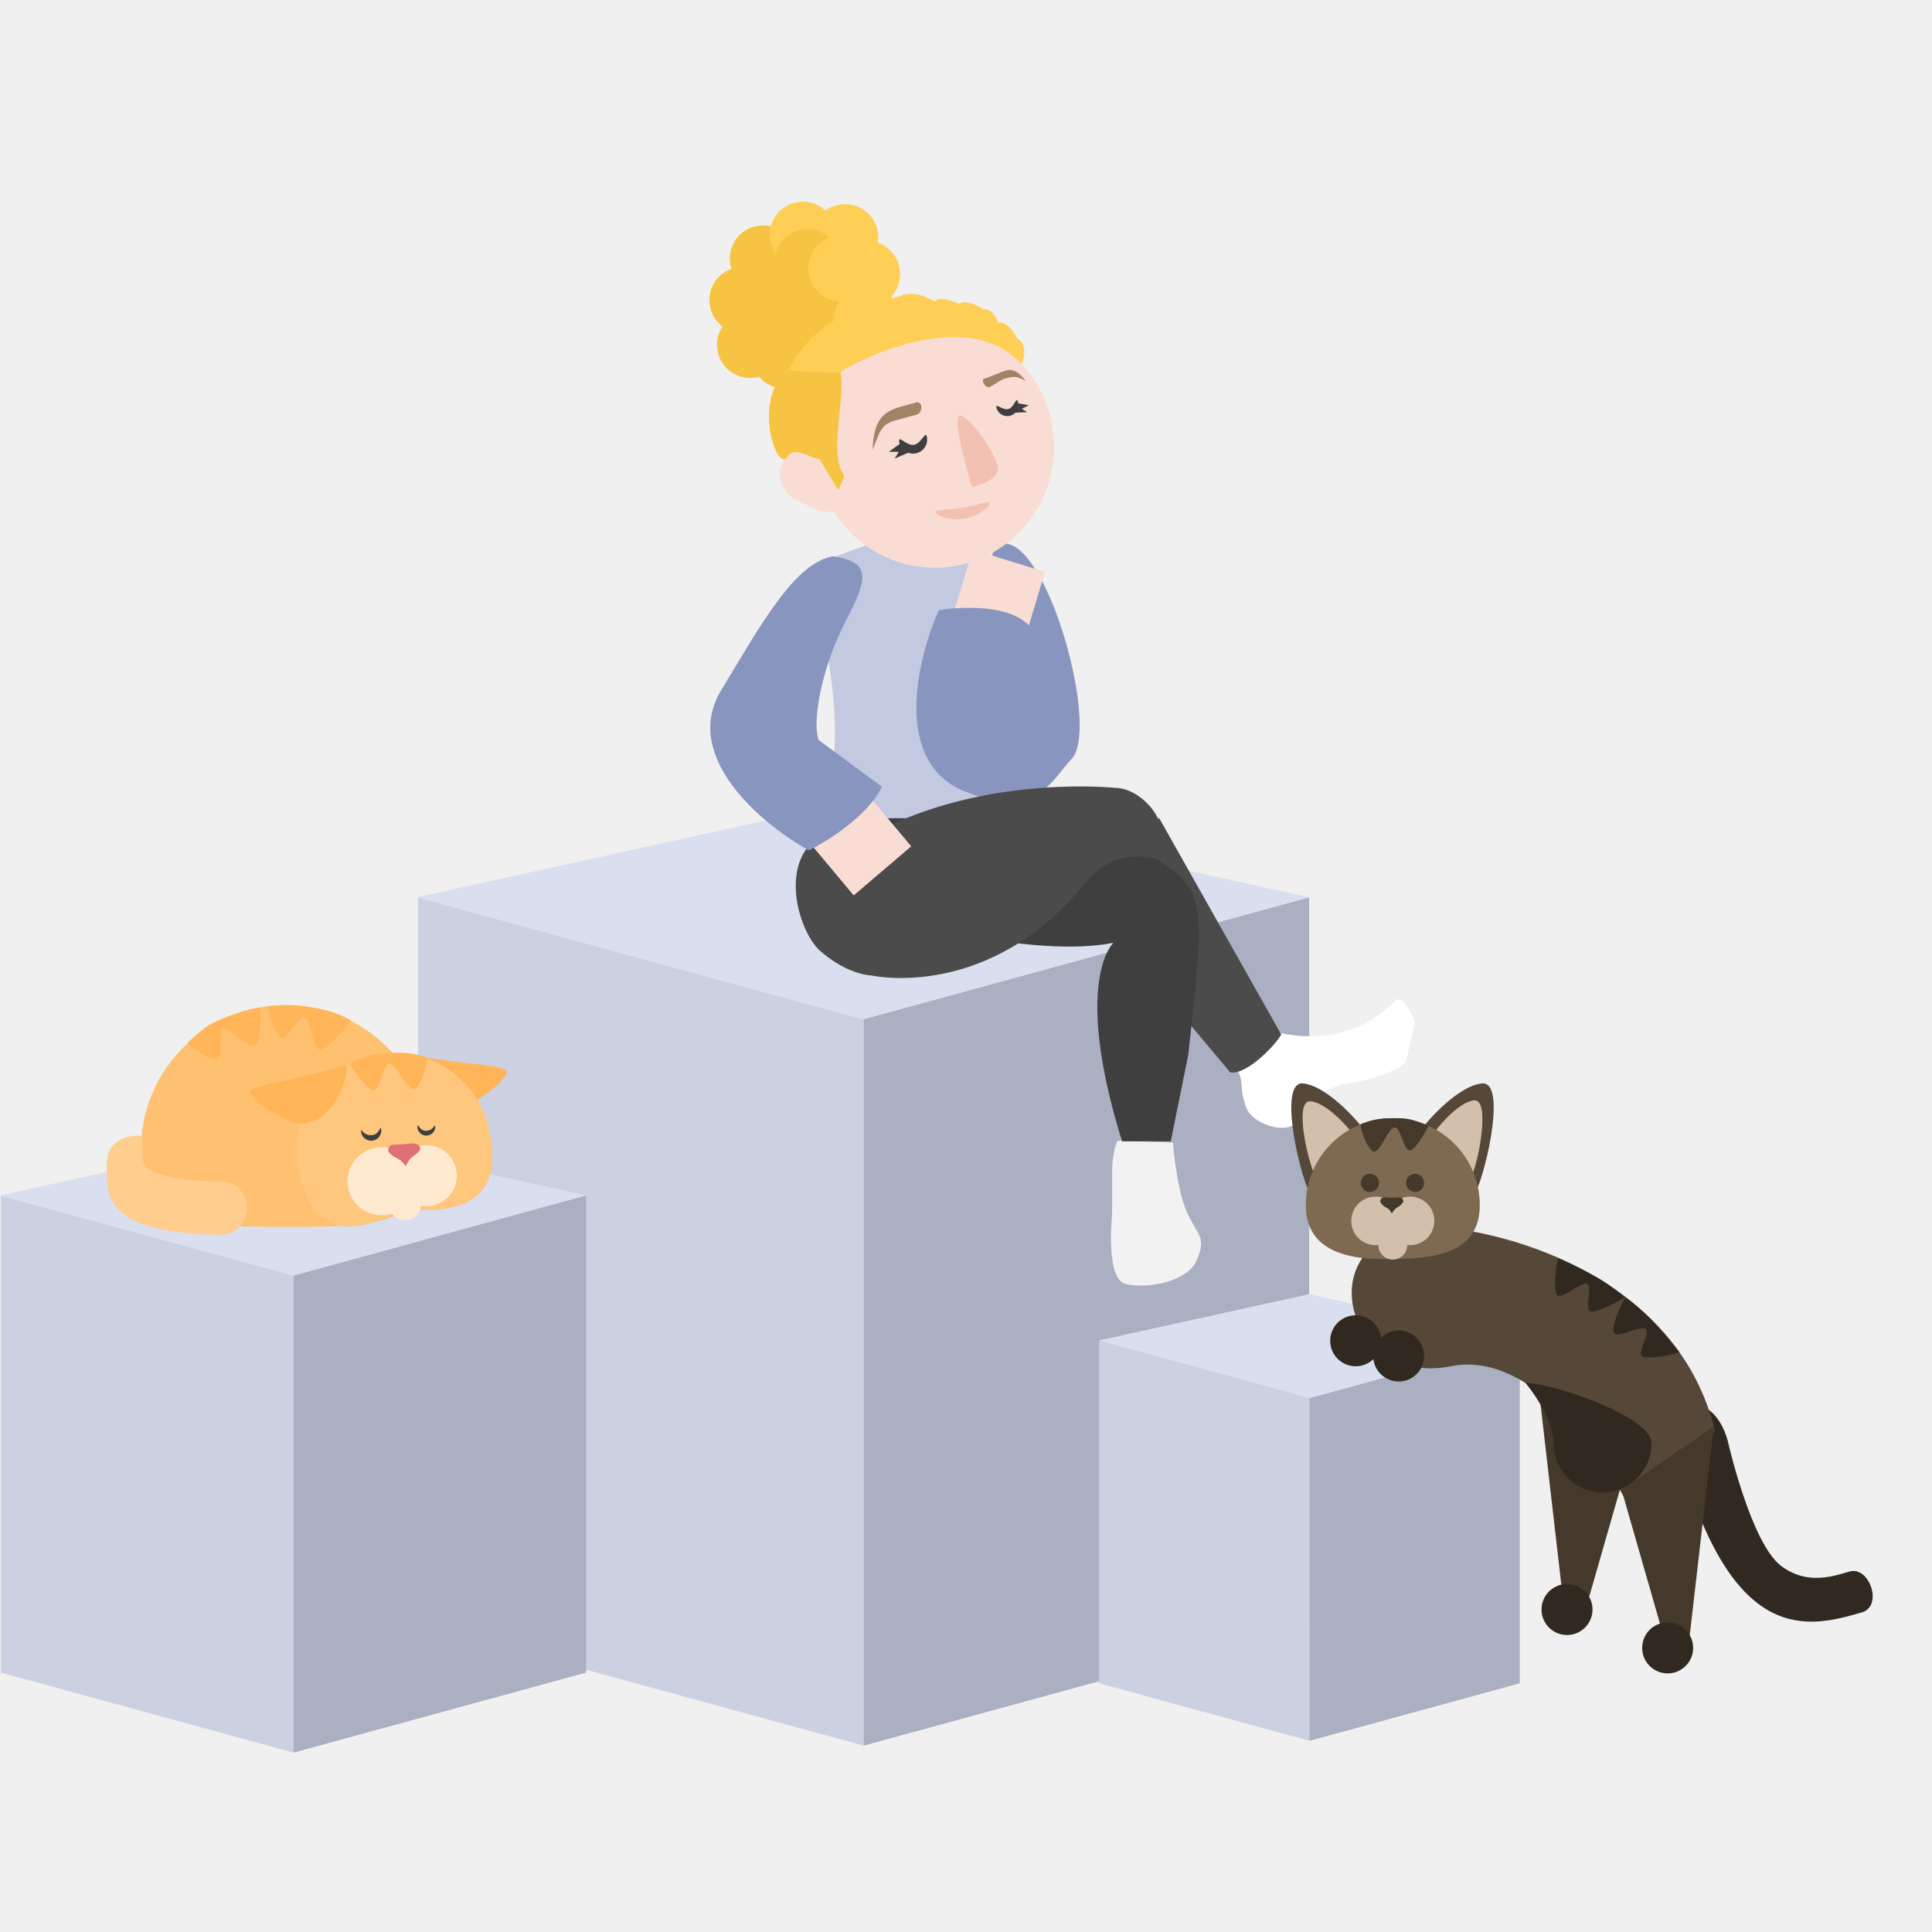
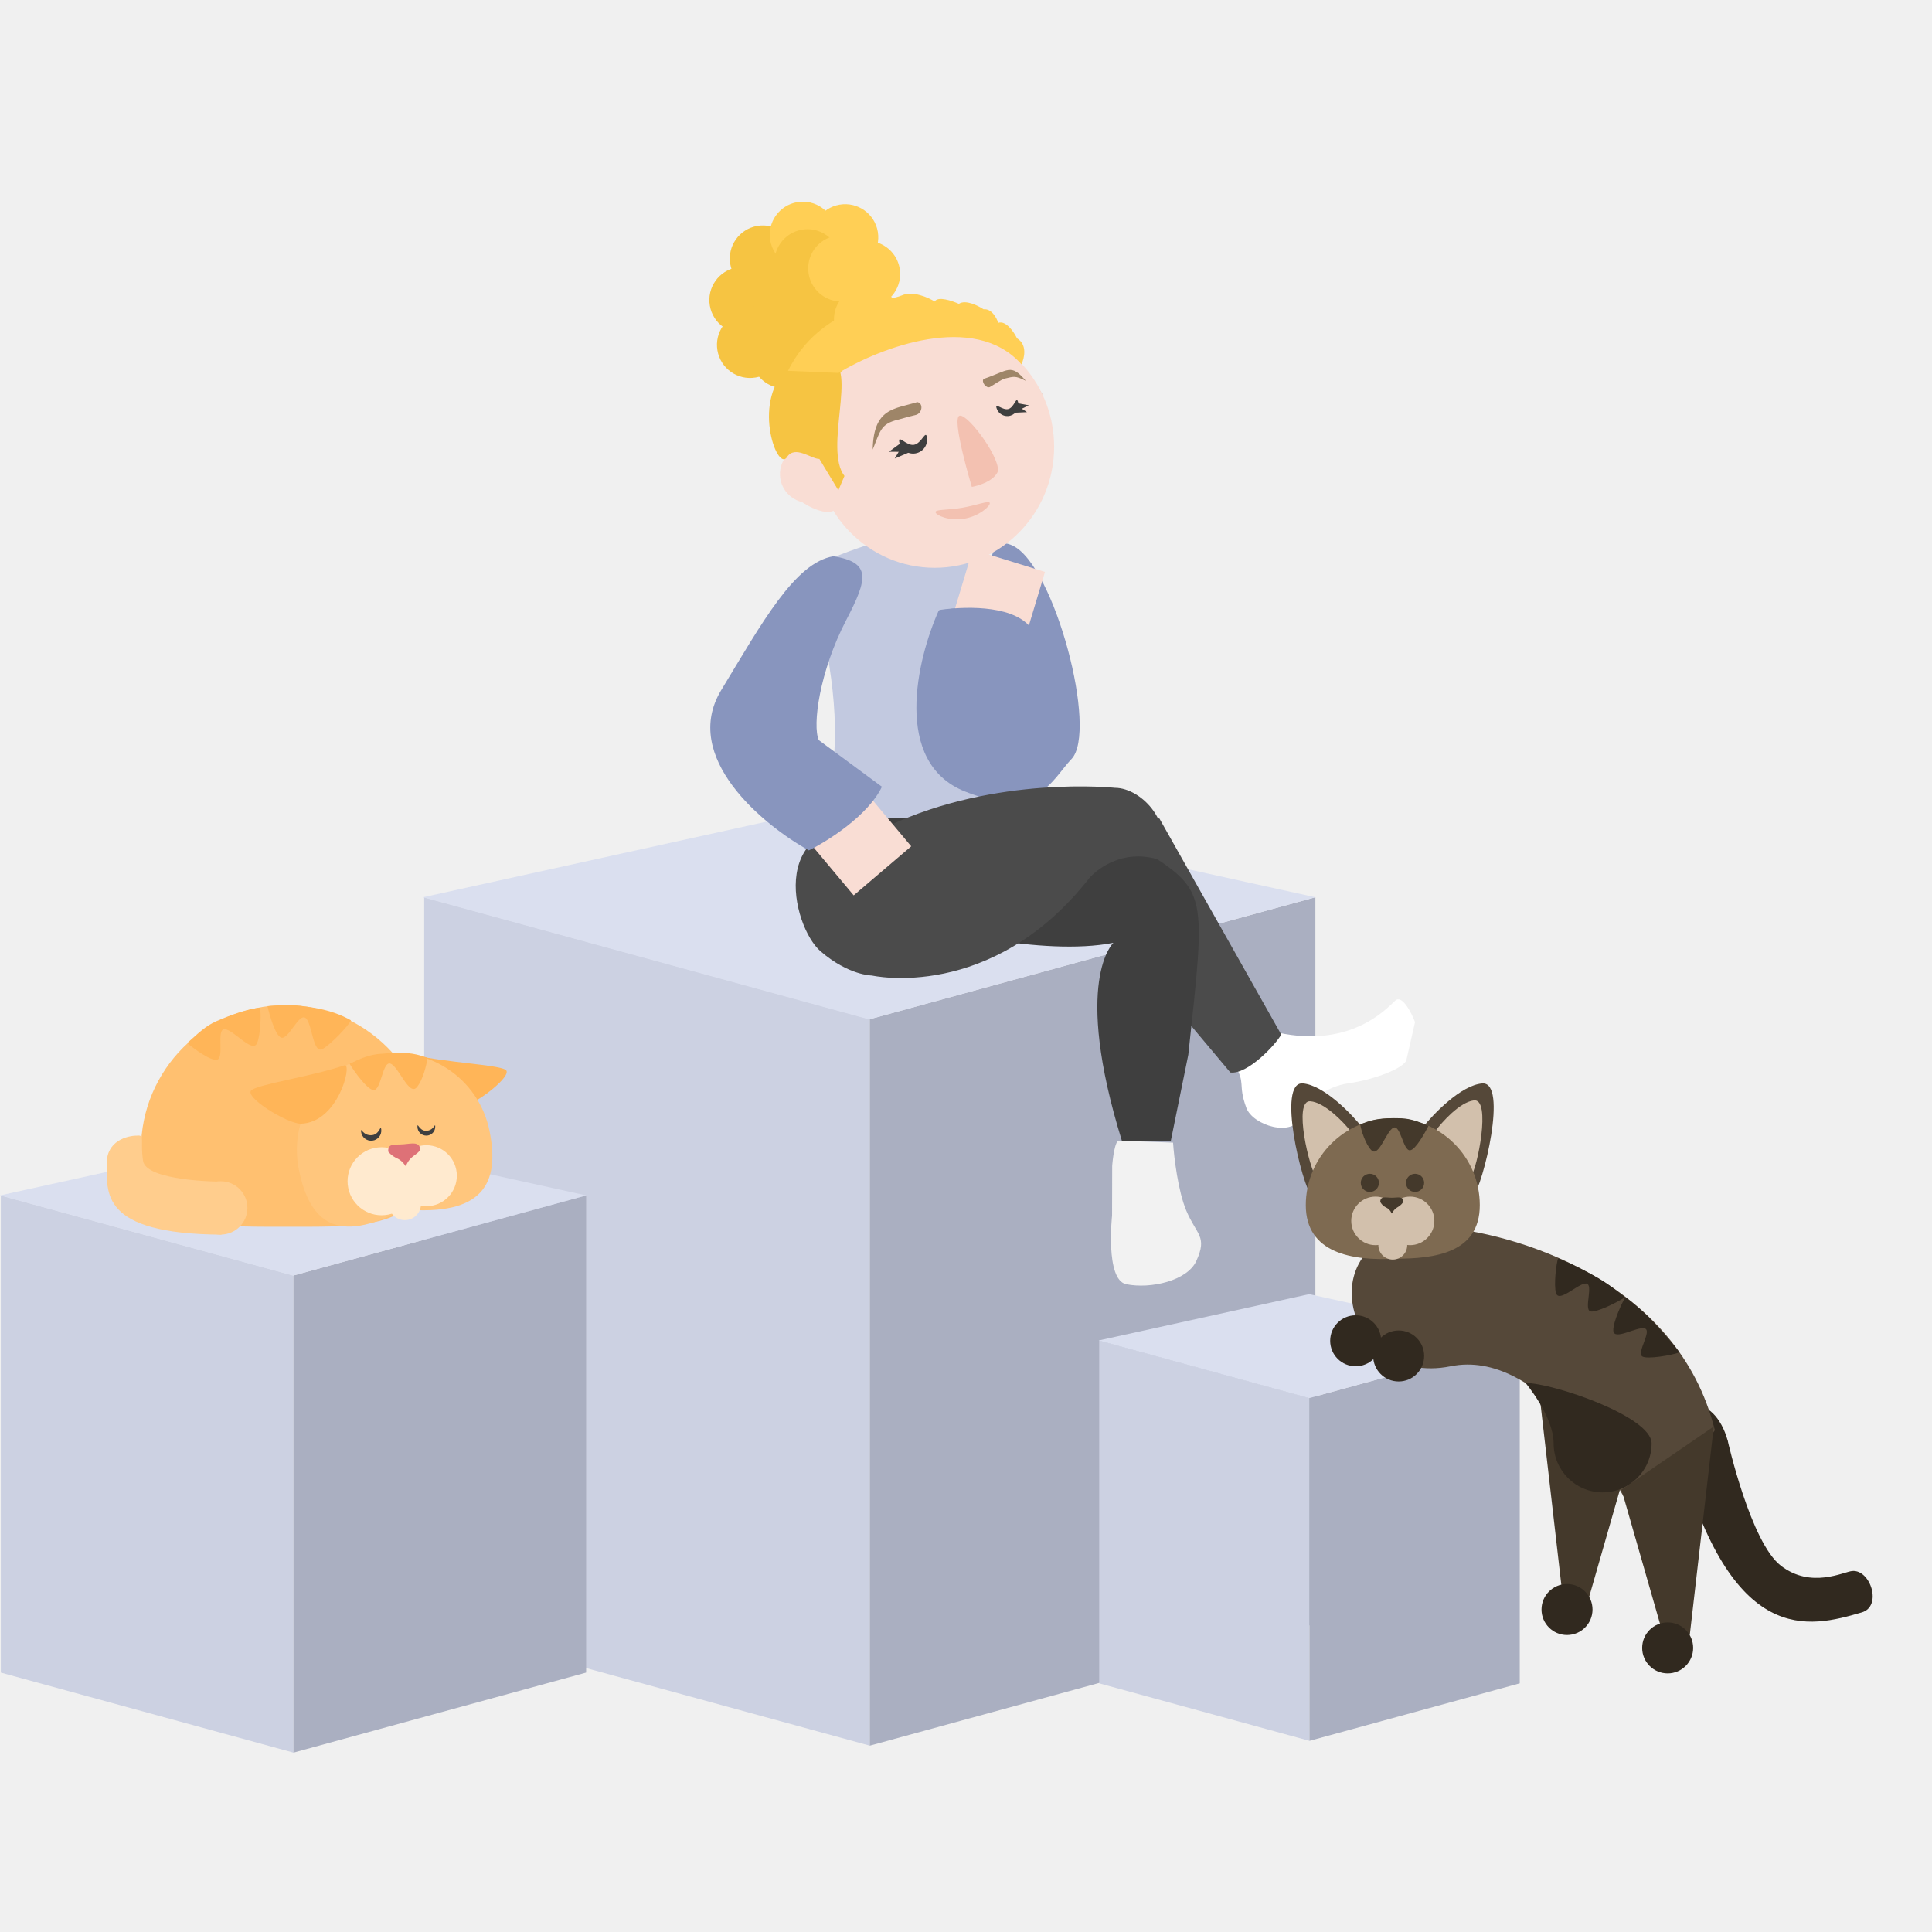
<svg xmlns="http://www.w3.org/2000/svg" width="464" height="464" viewBox="0 0 464 464" fill="none">
-   <path d="M100.388 389.976L207.405 419.247V244.762L100.388 215.491V389.976Z" fill="#CCD1E2" />
-   <path d="M314.421 389.976L207.404 419.247V244.762L314.421 215.491V389.976Z" fill="#AAAFC1" />
-   <path d="M207.256 191.904L314.421 215.491L207.256 244.824L100.09 215.491L207.256 191.904Z" fill="#DADFEF" />
+   <path d="M101.878 389.976L208.895 419.247V244.762L101.878 215.491V389.976Z" fill="#CCD1E2" />
+   <path d="M315.911 389.976L208.894 419.247V244.762L315.911 215.491V389.976Z" fill="#AAAFC1" />
+   <path d="M208.746 191.904L315.912 215.491L208.746 244.824L101.58 215.491L208.746 191.904Z" fill="#DADFEF" />
  <path d="M284.915 290.775C282.927 286.074 281.962 277.912 281.728 274.418L268.5 273.939C267.446 275.071 267.11 280.04 267.11 280.04L267.081 291.943C267.081 291.943 265.393 307.403 270.498 308.428C276.355 309.604 285.14 307.605 287.315 302.845C290.035 296.896 287.399 296.652 284.915 290.775Z" fill="#F2F2F2" />
  <path d="M299.336 266.082C297.173 260.255 299.364 260.257 296.371 255.553C293.378 250.849 289.923 243.583 305.022 247.545C323.897 252.497 333.038 242.208 335.08 240.318C336.713 238.806 338.937 243.119 339.845 245.465L337.829 254.315C337.706 256.437 329.971 259.31 323.981 260.149C317.992 260.988 313.921 264.928 312.647 268.068C310.512 273.33 300.89 270.268 299.336 266.082Z" fill="white" />
  <path d="M263.989 404.278L314.491 418.091V335.752L263.989 321.939V404.278Z" fill="#CCD1E2" />
  <path d="M364.992 404.278L314.491 418.091V335.752L364.992 321.939V404.278Z" fill="#AAAFC1" />
  <path d="M314.42 310.808L364.992 321.939L314.42 335.781L263.849 321.939L314.42 310.808Z" fill="#DADFEF" />
  <path d="M0.196 401.696L70.484 420.921V306.322L0.196 287.098V401.696Z" fill="#CCD1E2" />
  <path d="M140.77 401.696L70.482 420.921V306.322L140.77 287.098V401.696Z" fill="#AAAFC1" />
  <path d="M70.385 271.606L140.77 287.097L70.385 306.363L0 287.097L70.385 271.606Z" fill="#DADFEF" />
  <path d="M197.332 196.045C197.332 196.045 208.807 172.694 195.365 136.19C206.39 129.956 241.165 120.589 236.986 131.69C232.807 142.791 262.703 149.21 243.186 169.908C243.186 174.539 248.151 196.045 248.151 196.045H197.332Z" fill="#C2C9E0" />
  <path d="M215.16 102.543L219.463 102.68L218.537 105.22L215.16 102.543Z" fill="#3F3F3F" />
  <path d="M248.598 94.987L245.143 97.163L247.11 98.798L248.598 94.987Z" fill="#3F3F3F" />
  <path d="M215.057 106.135L218.91 104.211L219.296 106.887L215.057 106.135Z" fill="#3F3F3F" />
  <path d="M307.709 248.46L278.353 196.409L263.976 220.029L295.488 257.576C299.601 258.112 306.368 250.918 307.709 248.46Z" fill="#4B4B4B" />
  <path d="M250.442 97.531L246.385 97.957L247.432 100.295L250.442 97.531Z" fill="#3F3F3F" />
  <path d="M237.544 122.269C237.544 124.364 230.795 129.528 225.796 127.721C219.8 125.554 220.108 121.332 220.108 120.779C220.108 118.684 227.287 121.862 229.375 121.862C234.648 122.269 237.544 120.174 237.544 122.269Z" fill="#FFFEFE" />
  <path d="M223.98 192.555C193.878 188.797 201.728 218.47 203.552 229.83L223.074 222.568C223.074 222.568 250.144 229.83 267.4 226.432C267.4 226.432 257.472 235.414 269.478 274.104L281.168 274.104L285.389 253.309C289.62 213.903 290.149 214.1 274.08 203.875C274.08 203.875 253.311 196.217 223.98 192.555Z" fill="#3F3F3F" />
  <path d="M233.609 124.708C229.683 125.67 223.163 123.45 220.223 122.083C220.446 124.134 222.686 127.931 227.894 128.112C233.103 128.293 236.32 125.28 236.799 123.857L233.609 124.708Z" fill="#FAF8F8" />
  <path d="M233.82 100.295C235.997 100.294 242.273 113.023 240.4 115.338C238.526 117.652 233.82 117.652 233.82 117.652C233.82 117.652 231.643 100.296 233.82 100.295Z" fill="#F3C1B1" />
  <path d="M202.019 107.731C202.307 111.546 199.458 114.861 195.656 115.134C191.854 115.408 188.539 112.536 188.251 108.72C187.964 104.905 190.813 101.59 194.614 101.317C198.416 101.043 201.732 103.915 202.019 107.731Z" fill="#F9DDD4" />
  <path d="M201.506 107.768C202.226 110.388 201.958 117.264 199.349 117.975C196.74 118.686 190.887 114.058 190.167 111.438C189.447 108.819 194.133 109.199 196.741 108.488C199.35 107.776 200.786 105.148 201.506 107.768Z" fill="#F9DDD4" />
  <path d="M203.544 110.098C199.693 102.854 211.07 84.558 204.867 82.244L195.109 81.913C184.358 87.699 187.688 106.614 190.665 103.308C193.047 100.663 196.411 104.766 198.286 105.041L201.52 113.264L203.544 110.098Z" fill="#F7C442" />
  <path d="M222.893 98.476C221.231 98.581 218.666 98.868 218.514 98.878C214.204 99.162 213.849 100.859 211.304 104.968C213.184 95.039 218.072 96.239 223.796 95.478C225.276 96.043 224.477 98.376 222.893 98.476Z" fill="#9E8568" />
  <path d="M241.621 94.813C242.574 94.502 244.577 93.474 245.541 93.418C247.674 93.294 248.045 93.08 250.377 94.813C247.474 89.92 246.694 91.668 240.428 92.649C239.725 93.295 240.713 95.109 241.621 94.813Z" fill="#9E8568" />
  <path d="M212.983 118.865C212.698 119.417 212.02 119.632 211.469 119.346C210.919 119.059 211.702 118.898 211.988 118.346C212.274 117.794 211.954 117.058 212.504 117.345C213.055 117.632 213.269 118.312 212.983 118.865Z" fill="#F3C1B1" />
  <path d="M224.662 104.211C224.662 106.759 223.325 105.86 221.285 106.875C219.246 107.89 217.908 106.082 217.908 104.211C217.908 102.339 219.42 100.822 221.285 100.822C223.15 100.822 224.662 102.339 224.662 104.211Z" fill="#3F3F3F" />
  <path d="M247.88 98.996C248.07 101.772 246.856 100.524 244.893 101.468C242.774 102.487 241.906 100.652 241.906 98.996C241.906 97.341 243.243 95.999 244.893 95.999C246.543 95.999 247.88 97.341 247.88 98.996Z" fill="#3F3F3F" />
  <path d="M186.142 70.732C186.878 75.061 183.966 79.166 179.64 79.901C175.313 80.636 171.209 77.723 170.474 73.394C169.739 69.065 172.65 64.96 176.977 64.225C181.303 63.49 185.407 66.403 186.142 70.732Z" fill="#F6C442" />
  <path d="M191.052 60.765C191.788 65.094 188.876 69.199 184.55 69.934C180.223 70.669 176.12 67.756 175.384 63.427C174.649 59.098 177.56 54.993 181.887 54.258C186.213 53.523 190.317 56.436 191.052 60.765Z" fill="#F6C442" />
  <path d="M187.971 81.498C188.707 85.827 185.795 89.932 181.469 90.667C177.142 91.402 173.039 88.488 172.303 84.159C171.568 79.831 174.479 75.725 178.806 74.99C183.132 74.255 187.236 77.169 187.971 81.498Z" fill="#F6C442" />
  <path d="M196.636 74.196C197.372 78.525 194.46 82.63 190.134 83.365C185.807 84.1 181.704 81.187 180.968 76.858C180.233 72.529 183.144 68.424 187.471 67.689C191.797 66.954 195.901 69.867 196.636 74.196Z" fill="#F6C442" />
  <path d="M196.19 83.988C196.925 88.317 194.014 92.422 189.688 93.157C185.361 93.892 181.257 90.978 180.522 86.65C179.787 82.321 182.698 78.216 187.024 77.481C191.351 76.746 195.455 79.659 196.19 83.988Z" fill="#F6C442" />
  <path d="M200.645 55.055C201.381 59.384 198.469 63.489 194.143 64.224C189.816 64.959 185.712 62.045 184.977 57.716C184.242 53.388 187.153 49.282 191.48 48.547C195.806 47.812 199.91 50.726 200.645 55.055Z" fill="#FFCF55" />
  <path d="M210.819 55.658C211.554 59.987 208.643 64.092 204.316 64.827C199.99 65.562 195.886 62.649 195.151 58.32C194.415 53.991 197.327 49.886 201.653 49.151C205.98 48.416 210.084 51.329 210.819 55.658Z" fill="#FFCF55" />
  <path d="M216.074 64.481C216.809 68.81 213.898 72.915 209.571 73.65C205.245 74.385 201.141 71.472 200.406 67.143C199.67 62.814 202.582 58.709 206.908 57.974C211.235 57.239 215.339 60.153 216.074 64.481Z" fill="#FFCF55" />
  <path d="M207.498 72.351C208.233 76.68 205.322 80.785 200.995 81.52C196.669 82.255 192.565 79.342 191.83 75.013C191.094 70.684 194.005 66.579 198.332 65.844C202.659 65.109 206.762 68.022 207.498 72.351Z" fill="#F6C442" />
  <path d="M205.534 83.833C206.269 88.162 203.358 92.267 199.031 93.002C194.705 93.737 190.601 90.824 189.866 86.495C189.13 82.166 192.042 78.061 196.368 77.326C200.695 76.591 204.798 79.504 205.534 83.833Z" fill="#F6C442" />
  <path d="M201.768 61.665C202.504 65.994 199.592 70.099 195.266 70.834C190.939 71.569 186.835 68.656 186.1 64.327C185.365 59.998 188.276 55.893 192.603 55.158C196.929 54.423 201.033 57.336 201.768 61.665Z" fill="#F6C442" />
  <path d="M216.069 75.364C216.804 79.693 213.893 83.798 209.566 84.533C205.24 85.268 201.136 82.355 200.401 78.026C199.665 73.697 202.577 69.592 206.903 68.857C211.23 68.122 215.334 71.035 216.069 75.364Z" fill="#FFCF55" />
  <path d="M209.882 63.13C210.617 67.459 207.706 71.564 203.379 72.299C199.052 73.034 194.949 70.121 194.213 65.792C193.478 61.463 196.389 57.358 200.716 56.623C205.043 55.888 209.146 58.801 209.882 63.13Z" fill="#FFCF55" />
  <path d="M195.896 196.518C195.896 196.518 207.535 183.776 193.932 136.918C204.944 130.71 239.675 121.383 235.502 132.437C231.328 143.491 261.187 149.883 241.694 170.492C241.694 175.103 246.654 196.518 246.654 196.518H195.896Z" fill="#C2C9E0" />
  <path d="M231.684 190.061C249.103 197.059 252.722 187.086 257.327 182.305C263.755 175.629 253.279 135.868 243.24 131.055C230.583 124.987 244.083 170.139 243.239 166.404L248.659 148.358C241.838 144.79 230.335 145.738 225.437 146.659C220.261 158.21 214.265 183.063 231.684 190.061Z" fill="#8895BE" />
  <path d="M233.617 131.981L229.112 146.974L246.461 152.348L250.966 137.356L233.617 131.981Z" fill="#F9DDD4" />
  <path d="M195.81 107.3C195.81 123.354 208.649 136.367 224.488 136.367C240.326 136.367 253.166 123.354 253.166 107.3C253.166 91.247 240.326 78.234 224.488 78.234C208.649 78.234 195.81 91.247 195.81 107.3Z" fill="#F9DDD4" />
  <path d="M230.494 99.828C232.64 99.463 240.959 110.961 239.5 113.556C238.041 116.152 233.401 116.94 233.401 116.94C233.401 116.94 228.348 100.194 230.494 99.828Z" fill="#F3C1B1" />
  <path d="M200.914 112.243C201.834 115.94 199.581 119.671 195.883 120.575C192.185 121.479 188.442 119.215 187.522 115.517C186.603 111.82 188.855 108.089 192.553 107.185C196.251 106.281 199.995 108.545 200.914 112.243Z" fill="#F9DDD4" />
  <path d="M200.413 112.366C201.559 114.817 202.442 121.611 199.992 122.746C197.542 123.88 191.006 120.317 189.86 117.865C188.714 115.414 193.392 115.003 195.842 113.869C198.292 112.734 199.267 109.914 200.413 112.366Z" fill="#F9DDD4" />
  <path d="M202.811 114.311C197.81 107.845 205.962 87.981 199.468 86.747L189.804 88.054C180.183 95.532 186.617 113.544 188.997 109.8C190.901 106.805 194.898 110.27 196.789 110.227L201.345 117.758L202.811 114.311Z" fill="#F6C442" />
  <path d="M219.922 99.666C218.303 100.048 215.825 100.758 215.677 100.794C211.481 101.794 211.414 103.519 209.593 107.979C209.789 97.916 214.802 98.277 220.311 96.572C221.863 96.88 221.465 99.303 219.922 99.666Z" fill="#9E8568" />
  <path d="M237.754 92.938C238.64 92.473 240.441 91.129 241.381 90.913C243.461 90.434 243.79 90.162 246.376 91.473C242.701 87.155 242.225 89.001 236.218 91.013C235.633 91.765 236.909 93.381 237.754 92.938Z" fill="#9E8568" />
  <path d="M245.314 87.493C234.03 74.73 211.324 83.557 201.382 89.567L189.254 89.06C196.866 73.651 213.355 72.39 216.605 70.94C219.205 69.78 222.949 71.445 224.496 72.422C225.199 71.071 228.65 72.23 230.288 72.978C231.864 71.889 234.891 73.394 236.207 74.283C238.137 74.058 239.365 76.356 239.737 77.533C241.599 76.909 243.525 79.755 244.255 81.257C246.792 82.776 246.018 86.047 245.314 87.493Z" fill="#FFCF55" />
  <path d="M214.887 110.121L217.061 106.411L218.841 108.432L214.887 110.121Z" fill="#3F3F3F" />
  <path d="M213.484 108.495L216.957 105.962L217.784 108.525L213.484 108.495Z" fill="#3F3F3F" />
  <path d="M222.621 105C222.934 106.838 221.698 108.58 219.861 108.892C218.025 109.204 216.283 107.967 215.971 106.13C215.659 104.292 217.674 107.137 219.51 106.825C221.347 106.513 222.309 103.163 222.621 105Z" fill="#3F3F3F" />
  <path d="M246.648 98.987L243.804 97.082L243.229 99.147L246.648 98.987Z" fill="#3F3F3F" />
  <path d="M247.091 97.336L243.723 96.724L244.02 98.848L247.091 97.336Z" fill="#3F3F3F" />
  <path d="M239.33 97.998C239.744 99.423 241.234 100.244 242.658 99.831C244.083 99.418 244.903 97.928 244.489 96.502C244.076 95.077 243.618 97.814 242.193 98.227C240.769 98.64 238.917 96.573 239.33 97.998Z" fill="#3F3F3F" />
  <path d="M237.716 120.815C237.84 121.545 235.2 123.963 231.566 124.58C227.933 125.197 224.804 123.76 224.68 123.03C224.556 122.3 227.483 122.554 231.117 121.936C234.751 121.319 237.592 120.085 237.716 120.815Z" fill="#F3C1B1" />
  <path d="M213.263 198.419C183.161 194.661 190.273 222.584 197.032 228.433C203.791 234.281 209.377 234.281 209.377 234.281C209.377 234.281 238.173 240.82 261.65 210.85C261.65 210.85 267.761 203.55 277.862 206.312C282.599 198.419 274.381 189.208 267.761 189.208C267.761 189.208 239.245 186.153 213.263 198.419Z" fill="#4B4B4B" />
  <path d="M205.029 215.041L195.401 203.54L209.217 191.758L218.845 203.259L205.029 215.041Z" fill="#F9DDD4" />
  <path d="M173.209 165.751C182.942 149.701 190.889 135.1 200.168 133.592C209.315 135.079 208.396 139.003 203.255 148.876C196.773 161.325 195.078 174.26 196.644 177.755L211.806 188.949C208.491 195.897 198.723 202.037 194.253 204.239C183.183 198.097 163.477 181.801 173.209 165.751Z" fill="#8895BE" />
  <path d="M381.678 383.455L391.693 348.551L369.538 333.376L375.304 383.455H381.678Z" fill="#44392B" />
  <path d="M427.729 376.049C435.015 381.634 442.799 377.469 444.857 377.299C449.267 376.934 452.087 385.798 447.139 387.241C434.469 390.936 415.989 395.82 403.111 348.899L414.94 346.012C414.94 346.012 420.443 370.464 427.729 376.049Z" fill="#31291F" />
  <path d="M406.502 337.706C403.261 338.585 401.875 343.873 403.406 349.517C413.093 357.669 408.806 359.023 412.046 358.144C415.287 357.264 413.419 352.701 414.94 346.012C413.409 340.368 409.742 336.827 406.502 337.706Z" fill="#31291F" />
  <circle r="6.124" transform="matrix(-1 0 0 1 376.343 386.549)" fill="#31291F" />
  <path d="M411.844 343.486C402.984 307.442 363.685 295.914 345.143 294.655C312.924 294.655 322.238 333.418 348.415 328.132C369.357 323.903 388.016 353.554 394.728 368.908L411.844 343.486Z" fill="#554839" />
  <path d="M373.13 346.652C373.13 353.149 378.396 358.415 384.893 358.415C391.39 358.415 396.656 353.149 396.656 346.652C396.656 340.156 372.882 332.143 366.386 332.143C366.386 332.143 373.13 340.156 373.13 346.652Z" fill="#31291F" />
  <path d="M312.915 260.198C317.956 260.633 324.533 267.445 327.191 270.797C324.03 277.438 317.195 290.099 315.152 287.608C312.598 284.495 306.614 259.654 312.915 260.198Z" fill="#554839" />
  <path d="M314.72 264.485C318.127 264.779 322.573 269.383 324.37 271.649C322.233 276.138 317.613 284.695 316.232 283.011C314.506 280.907 310.461 264.117 314.72 264.485Z" fill="#D2C0AC" />
  <path d="M355.953 260.204C350.912 260.634 344.329 267.441 341.667 270.79C344.823 277.434 351.646 290.1 353.692 287.611C356.248 284.5 362.255 259.665 355.953 260.204Z" fill="#554839" />
  <path d="M353.975 264.274C350.581 264.696 346.312 269.464 344.602 271.796C346.906 276.201 351.844 284.578 353.161 282.844C354.807 280.676 358.217 263.746 353.975 264.274Z" fill="#D2C0AC" />
  <path d="M313.608 289.44C313.608 300.98 324.744 302.845 335.121 302.302C344.487 302.302 355.396 300.98 355.396 289.44C355.396 277.901 346.042 268.546 334.502 268.546C322.963 268.546 313.608 277.901 313.608 289.44Z" fill="#7E6A51" />
  <circle r="2.181" transform="matrix(-1 0 0 1 339.852 284.084)" fill="#44392B" />
  <circle r="2.181" transform="matrix(-1 0 0 1 328.992 284.084)" fill="#44392B" />
  <circle r="3.465" transform="matrix(-1 0 0 1 334.502 299.042)" fill="#D2C0AC" />
  <circle r="5.828" transform="matrix(-1 0 0 1 338.654 293.214)" fill="#D2C0AC" />
  <circle r="5.828" transform="matrix(-1 0 0 1 330.351 293.214)" fill="#D2C0AC" />
  <path d="M331.496 288.684C332.556 290.441 333.332 289.551 334.26 291.448C335.343 289.551 335.86 290.298 337.024 288.684C337.024 287.157 335.787 287.654 334.26 287.654C332.733 287.654 331.496 287.157 331.496 288.684Z" fill="#44392B" />
  <path d="M338.679 276.259C340.018 276.062 342.199 272.1 343.086 270.376C338.736 268.552 337.621 268.552 334.64 268.552C330.551 268.552 328.792 269.177 326.691 270.06C326.839 271.275 327.951 274.841 329.37 276.259C331.143 278.033 332.916 271.679 334.64 270.842C336.364 270.004 337.004 276.506 338.679 276.259Z" fill="#44392B" />
  <path d="M381.928 314.937C383.204 315.392 388.696 312.64 390.288 311.533C386.645 308.645 384.561 307.286 381.928 305.888C378.317 303.97 376.205 303.032 374.204 302.212C373.764 303.354 373.12 308.653 373.707 310.571C374.441 312.969 378.987 308.189 380.903 308.258C382.818 308.327 380.334 314.369 381.928 314.937Z" fill="#31291F" />
  <path d="M394.417 325.768C395.548 326.512 401.556 325.49 403.364 324.792C400.509 321.123 398.595 319.154 396.559 316.976C394.809 315.104 392.125 312.821 390.374 311.55C389.677 312.556 387.346 317.577 387.463 319.579C387.608 322.083 393.157 318.515 395.002 319.036C396.846 319.557 393.002 324.839 394.417 325.768Z" fill="#31291F" />
  <circle cx="325.587" cy="322.01" r="6.124" fill="#31291F" />
  <circle cx="335.91" cy="325.658" r="6.124" fill="#31291F" />
  <path d="M399.453 392.673L389.438 357.77L411.593 342.595L405.827 392.673H399.453Z" fill="#44392B" />
  <circle cx="400.515" cy="395.768" r="6.124" fill="#31291F" />
  <path d="M103.193 276.07C103.193 295.215 88.329 294.626 69.183 294.626C50.037 294.626 33.86 295.215 33.86 276.07C33.86 256.924 49.381 241.404 68.527 241.404C87.672 241.404 103.193 256.924 103.193 276.07Z" fill="#FFC070" />
  <path d="M121.375 256.896C119.207 255.673 107.445 255.219 99.496 253.408C97.832 253.519 102.44 266.38 110.919 265.747C114.117 265.418 123.544 258.119 121.375 256.896Z" fill="#FFB558" />
  <path d="M117.556 271.558C120.128 284.201 116.048 292.116 96.852 290.444C80.804 299.021 74.343 293.516 71.771 280.872C69.198 268.229 77.363 255.895 90.006 253.322C102.649 250.75 114.984 258.914 117.556 271.558Z" fill="#FFC67D" />
  <path d="M91.564 271.246C91.718 272.584 90.758 273.794 89.42 273.948C88.082 274.102 86.873 273.142 86.719 271.804C86.565 270.466 87.116 272.884 89.367 272.625C91.253 272.408 91.41 269.908 91.564 271.246Z" fill="#3F3F3F" />
  <path d="M100.256 270.6C100.256 271.78 101.211 272.737 102.391 272.738C103.57 272.738 104.527 271.783 104.528 270.603C104.529 269.424 104.29 271.583 102.306 271.581C100.643 271.58 100.257 269.421 100.256 270.6Z" fill="#3F3F3F" />
  <circle cx="97.23" cy="289.161" r="3.875" transform="rotate(-11.4995 97.2296 289.161)" fill="#FFEACF" />
  <circle cx="91.643" cy="283.696" r="8.169" transform="rotate(-11.4995 91.6432 283.696)" fill="#FFEACF" />
  <circle cx="102.39" cy="282.369" r="7.328" transform="rotate(-11.4995 102.39 282.369)" fill="#FFEACF" />
  <path d="M100.968 275.896C100.534 277.389 98.515 277.339 97.46 280.105C95.708 277.593 95.081 278.702 93.251 276.597C93.057 274.465 94.848 275.003 96.979 274.809C99.11 274.616 100.526 274.189 100.968 275.896Z" fill="#DE7177" />
  <path d="M89.696 261.794C88.187 261.668 85.061 257.327 83.952 255.465C88.678 253.126 90.337 253.119 93.664 252.911C98.227 252.625 100.233 253.199 102.64 254.037C102.56 255.403 101.568 259.46 100.084 261.143C98.23 263.245 95.806 256.279 93.824 255.465C91.842 254.652 91.582 261.951 89.696 261.794Z" fill="#FFB558" />
  <path d="M52.133 254.503C50.665 254.874 46.617 251.91 44.962 250.511C49.008 246.842 49.92 246.091 52.998 244.812C57.221 243.059 59.881 242.363 62.409 242.001C62.778 243.319 62.602 248.438 61.745 250.511C60.675 253.102 56.119 247.302 53.98 247.176C51.841 247.051 53.968 254.039 52.133 254.503Z" fill="#FFB558" />
  <path d="M67.488 249.181C66.099 248.578 64.705 243.758 64.251 241.639C69.695 241.207 71.355 241.412 74.629 241.902C79.15 242.58 82.062 243.785 84.285 245.044C83.771 246.312 79.481 250.777 77.536 251.895C75.105 253.292 75.044 245.917 73.427 244.51C71.81 243.104 69.224 249.935 67.488 249.181Z" fill="#FFB558" />
  <path d="M60.437 261.786C62.562 260.282 74.75 258.555 82.825 255.822C84.569 255.759 81.148 269.631 72.259 269.877C68.897 269.877 58.311 263.29 60.437 261.786Z" fill="#FFB558" />
  <path d="M34.356 278.786C33.625 273.885 34.922 272.515 32.875 272.739C30.597 272.739 25.59 273.979 25.65 279.406C25.726 286.19 23.779 296.365 53.205 296.516L52.673 283.781C52.673 283.781 35.086 283.688 34.356 278.786Z" fill="#FFCD8D" />
  <path d="M59.42 290.1C59.42 293.637 56.553 296.503 53.017 296.503C49.48 296.503 46.613 293.637 46.613 290.1C46.613 286.564 49.48 283.697 53.017 283.697C56.553 283.697 59.42 286.564 59.42 290.1Z" fill="#FFCD8D" />
  <path d="M247.311 150.43C242.568 145.029 230.744 145.735 225.486 146.513L245.295 157.427L247.311 150.43Z" fill="#8895BE" />
</svg>
